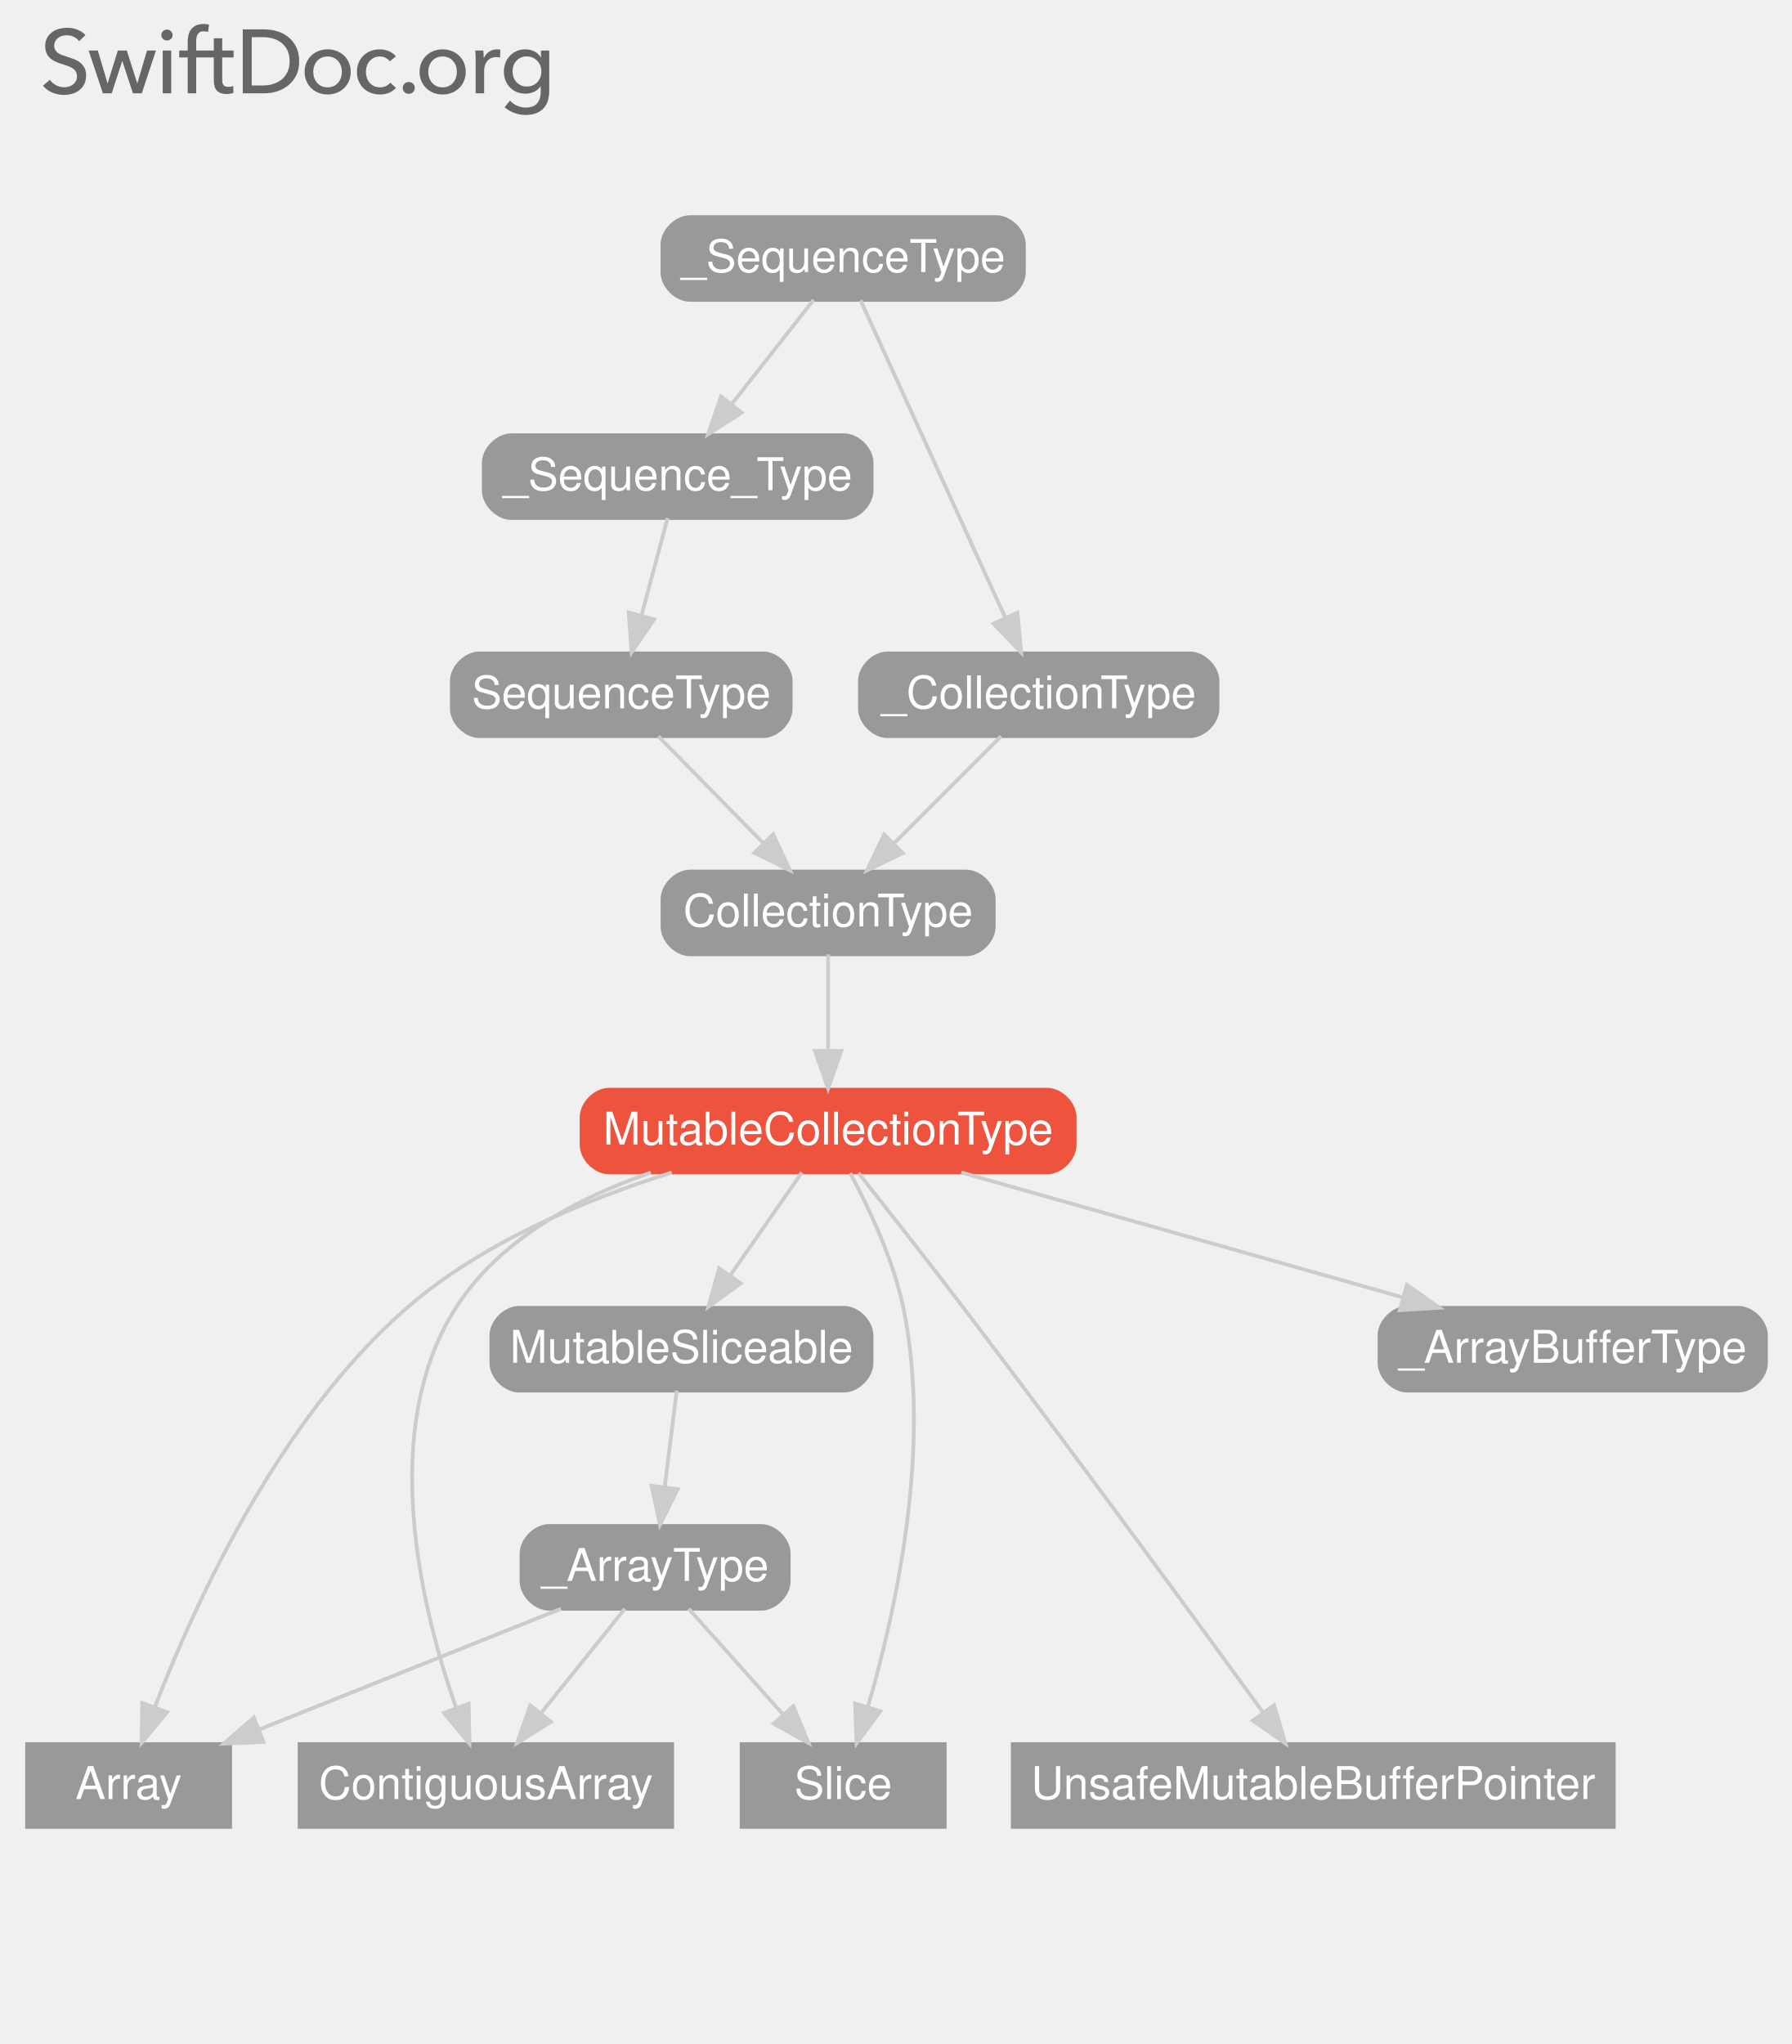
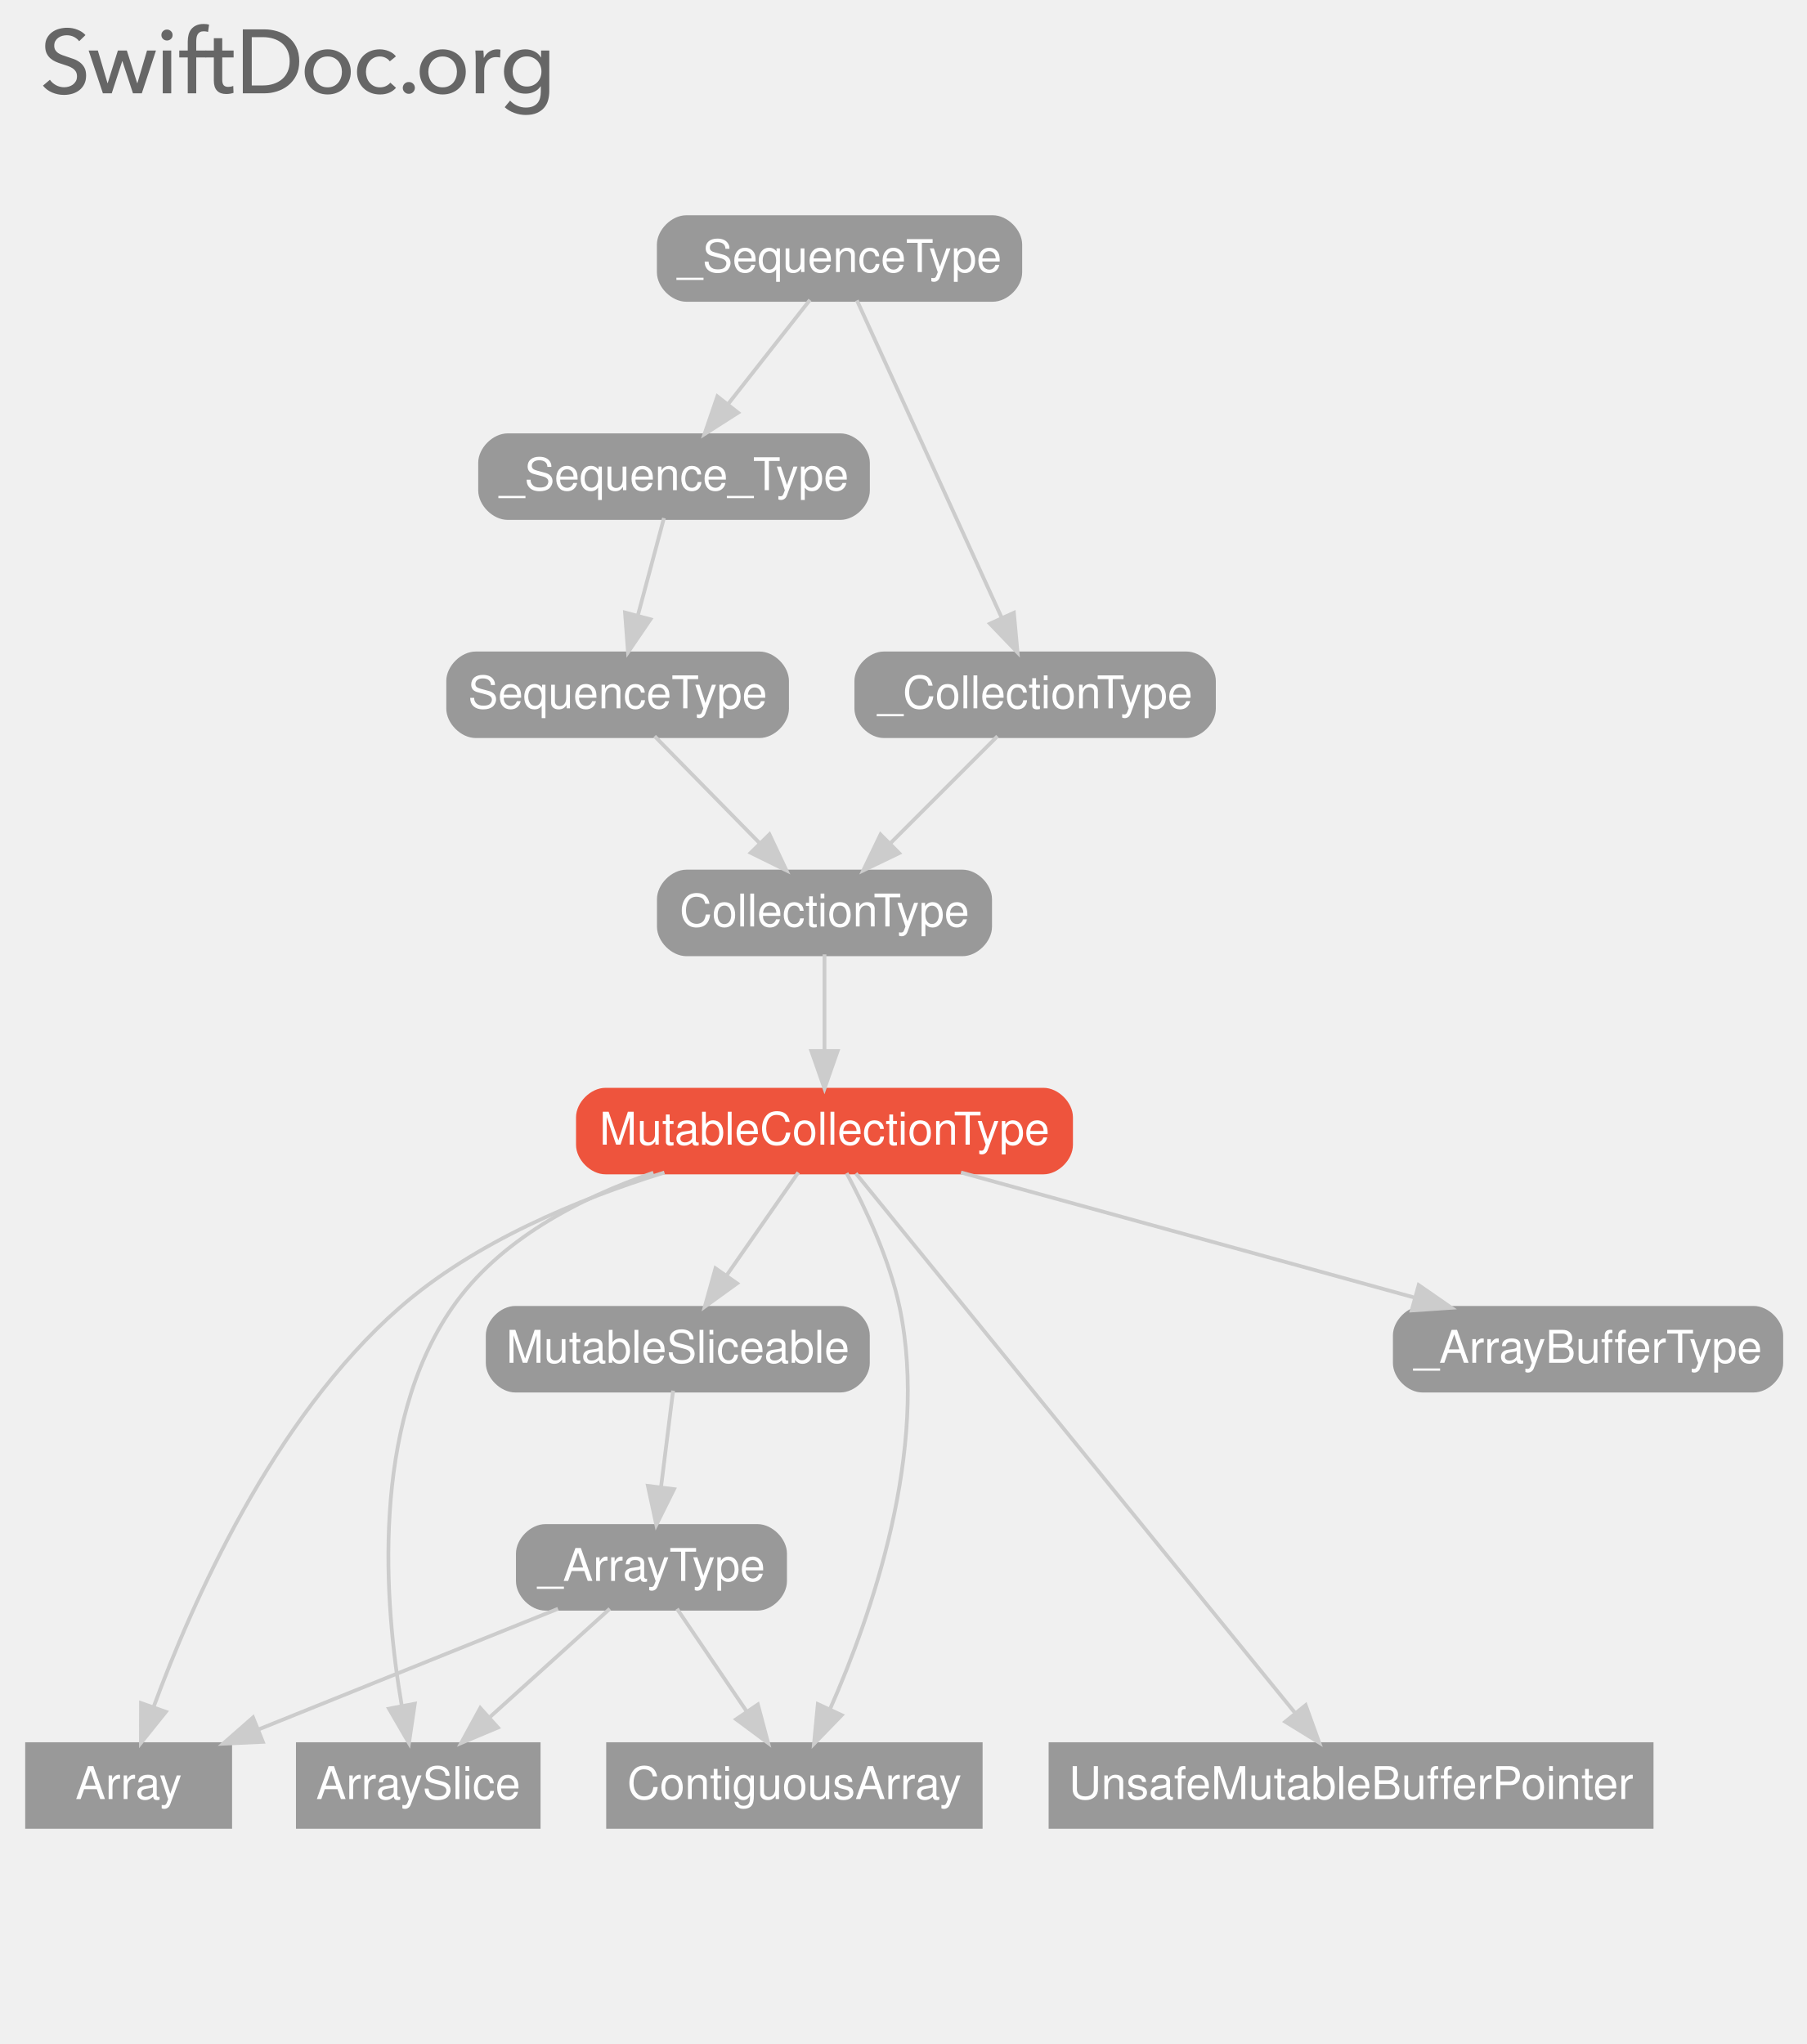
- <svg xmlns="http://www.w3.org/2000/svg" xmlns:xlink="http://www.w3.org/1999/xlink" width="476pt" height="543pt" viewBox="0.00 0.00 476.40 543.20">
+ <svg xmlns="http://www.w3.org/2000/svg" xmlns:xlink="http://www.w3.org/1999/xlink" width="480pt" height="543pt" viewBox="0.00 0.00 480.40 543.20">
  <g id="graph0" class="graph" transform="scale(1 1) rotate(0) translate(7.2 485.6)">
    <g transform="translate(0 -485.6)">
      <g>
        <path fill="#666666" d="M13.846,10.832c-0.336-0.464-0.792-0.844-1.368-1.14s-1.224-0.444-1.944-0.444         c-0.384,0-0.772,0.052-1.164,0.156C8.977,9.509,8.622,9.677,8.301,9.908c-0.32,0.232-0.58,0.52-0.78,0.864         c-0.2,0.344-0.3,0.756-0.3,1.236c0,0.464,0.092,0.852,0.276,1.164c0.184,0.312,0.432,0.576,0.744,0.792s0.68,0.4,1.104,0.552         c0.423,0.152,0.876,0.309,1.356,0.468c0.576,0.177,1.16,0.376,1.752,0.601c0.592,0.224,1.128,0.52,1.608,0.888         s0.872,0.828,1.176,1.38s0.456,1.252,0.456,2.101c0,0.88-0.164,1.644-0.492,2.292c-0.328,0.647-0.765,1.184-1.308,1.607         c-0.544,0.424-1.172,0.74-1.884,0.948s-1.444,0.312-2.196,0.312c-1.072,0-2.108-0.208-3.108-0.624         c-1-0.415-1.828-1.031-2.484-1.848l1.848-1.56c0.4,0.592,0.936,1.071,1.608,1.439c0.672,0.368,1.399,0.552,2.184,0.552         c0.4,0,0.8-0.056,1.2-0.168c0.4-0.111,0.764-0.288,1.092-0.527c0.328-0.24,0.596-0.54,0.804-0.9         c0.208-0.36,0.312-0.796,0.312-1.308s-0.108-0.94-0.324-1.284c-0.216-0.344-0.508-0.636-0.876-0.876s-0.796-0.444-1.284-0.612         c-0.488-0.168-1.004-0.34-1.548-0.516c-0.544-0.16-1.08-0.356-1.608-0.588c-0.528-0.232-1-0.528-1.416-0.889         c-0.416-0.359-0.752-0.804-1.008-1.332c-0.256-0.527-0.384-1.184-0.384-1.968c0-0.848,0.172-1.576,0.516-2.184         c0.344-0.608,0.792-1.112,1.344-1.512c0.552-0.4,1.176-0.692,1.872-0.876c0.696-0.184,1.396-0.276,2.1-0.276         c0.992,0,1.92,0.176,2.784,0.528c0.864,0.352,1.56,0.824,2.088,1.416L13.846,10.832z" />
        <path fill="#666666" d="M18.813,13.304l2.568,8.688h0.048l2.712-8.688h2.376l2.76,8.688h0.048l2.568-8.688h2.376L30.501,24.68         h-2.352l-2.808-8.544h-0.048l-2.784,8.544h-2.352l-3.792-11.376H18.813z" />
        <path fill="#666666" d="M38.685,9.2c0,0.416-0.147,0.76-0.44,1.032c-0.294,0.272-0.647,0.408-1.06,0.408s-0.762-0.14-1.047-0.42         c-0.286-0.28-0.429-0.62-0.429-1.02c0-0.416,0.143-0.764,0.429-1.044c0.286-0.28,0.635-0.42,1.047-0.42s0.766,0.14,1.06,0.42         C38.538,8.437,38.685,8.784,38.685,9.2z M38.325,24.68h-2.256V13.304h2.256V24.68z" />
        <path fill="#666666" d="M47.613,15.152h-2.64v9.528h-2.256v-9.528h-2.256v-1.848h2.256v-2.376c0-0.672,0.076-1.292,0.228-1.86         c0.152-0.568,0.4-1.06,0.744-1.476c0.344-0.416,0.784-0.744,1.32-0.984c0.536-0.24,1.188-0.36,1.956-0.36         c0.544,0,1.016,0.056,1.416,0.168l-0.264,1.944c-0.176-0.048-0.352-0.088-0.528-0.12c-0.176-0.032-0.376-0.048-0.6-0.048         c-0.432,0-0.78,0.076-1.044,0.228c-0.264,0.152-0.468,0.356-0.612,0.612s-0.24,0.548-0.288,0.876         c-0.048,0.328-0.072,0.668-0.072,1.02v2.376h2.64V15.152z" />
        <path fill="#666666" d="M54.909,15.152h-3.024v5.91c0,0.687,0.128,1.177,0.384,1.472c0.256,0.295,0.664,0.442,1.224,0.442         c0.208,0,0.432-0.021,0.672-0.065c0.24-0.044,0.456-0.11,0.648-0.198l0.072,1.848c-0.272,0.096-0.572,0.172-0.9,0.229         c-0.328,0.056-0.668,0.084-1.02,0.084c-1.072,0-1.892-0.296-2.46-0.889c-0.568-0.592-0.852-1.479-0.852-2.664v-6.168h-2.184         v-1.848h2.184V10.04h2.232v3.264h3.024V15.152z" />
        <path fill="#666666" d="M57.356,7.688h5.832c1.088,0,2.176,0.16,3.264,0.48c1.088,0.32,2.072,0.824,2.952,1.512         s1.592,1.568,2.136,2.64c0.544,1.072,0.816,2.36,0.816,3.864c0,1.456-0.272,2.716-0.816,3.78s-1.256,1.943-2.136,2.64         s-1.864,1.216-2.952,1.561c-1.088,0.344-2.176,0.516-3.264,0.516h-5.832V7.688z M59.732,22.593h2.976         c1.024,0,1.972-0.145,2.844-0.432c0.872-0.288,1.624-0.704,2.256-1.248c0.632-0.544,1.124-1.216,1.476-2.017         c0.352-0.8,0.528-1.704,0.528-2.712c0-1.056-0.176-1.983-0.528-2.784c-0.353-0.8-0.844-1.468-1.476-2.004         c-0.632-0.536-1.384-0.944-2.256-1.224s-1.82-0.42-2.844-0.42h-2.976V22.593z" />
        <path fill="#666666" d="M86.06,18.969c0,0.88-0.156,1.688-0.468,2.424c-0.312,0.736-0.744,1.372-1.296,1.908         c-0.552,0.536-1.204,0.952-1.956,1.248c-0.752,0.296-1.56,0.443-2.424,0.443c-0.864,0-1.672-0.147-2.424-0.443         c-0.752-0.296-1.4-0.712-1.944-1.248c-0.544-0.536-0.972-1.172-1.284-1.908c-0.312-0.735-0.468-1.544-0.468-2.424         s0.156-1.684,0.468-2.412c0.312-0.728,0.74-1.356,1.284-1.884c0.543-0.528,1.191-0.939,1.944-1.236         c0.752-0.296,1.56-0.444,2.424-0.444c0.864,0,1.672,0.148,2.424,0.444c0.752,0.297,1.404,0.708,1.956,1.236         c0.552,0.527,0.984,1.156,1.296,1.884C85.904,17.285,86.06,18.089,86.06,18.969z M83.708,18.98c0-0.542-0.084-1.061-0.252-1.556         c-0.169-0.494-0.414-0.929-0.734-1.304s-0.718-0.674-1.192-0.897s-1.015-0.335-1.625-0.335c-0.61,0-1.152,0.111-1.625,0.335         c-0.474,0.224-0.871,0.522-1.191,0.897c-0.321,0.375-0.566,0.81-0.734,1.304C76.184,17.92,76.1,18.438,76.1,18.98         c0,0.543,0.084,1.062,0.253,1.556c0.168,0.495,0.413,0.934,0.734,1.316c0.321,0.383,0.718,0.686,1.191,0.909         c0.473,0.224,1.015,0.335,1.625,0.335c0.61,0,1.151-0.111,1.625-0.335s0.871-0.526,1.192-0.909s0.565-0.821,0.734-1.316         C83.624,20.042,83.708,19.523,83.708,18.98z" />
        <path fill="#666666" d="M96.428,16.184c-0.24-0.368-0.6-0.676-1.08-0.924s-0.992-0.372-1.536-0.372         c-0.592,0-1.116,0.112-1.572,0.336c-0.456,0.225-0.844,0.524-1.164,0.9c-0.32,0.376-0.564,0.812-0.732,1.308         s-0.252,1.017-0.252,1.56c0,0.545,0.084,1.064,0.252,1.561s0.412,0.933,0.732,1.308c0.32,0.376,0.712,0.677,1.176,0.9         c0.464,0.225,0.992,0.336,1.584,0.336c0.576,0,1.1-0.111,1.572-0.336c0.472-0.224,0.86-0.528,1.164-0.912l1.512,1.368         c-0.48,0.561-1.08,0.996-1.8,1.308c-0.72,0.312-1.536,0.468-2.448,0.468c-0.88,0-1.692-0.144-2.436-0.432         c-0.744-0.288-1.388-0.691-1.932-1.212c-0.544-0.52-0.972-1.147-1.284-1.884s-0.468-1.561-0.468-2.473         c0-0.896,0.152-1.711,0.456-2.447c0.304-0.736,0.728-1.368,1.272-1.896c0.543-0.527,1.188-0.936,1.932-1.224         c0.744-0.288,1.548-0.433,2.412-0.433c0.8,0,1.596,0.16,2.388,0.48s1.419,0.784,1.884,1.392L96.428,16.184z" />
        <path fill="#666666" d="M103.1,23.24c0,0.417-0.152,0.784-0.456,1.104c-0.304,0.32-0.688,0.479-1.152,0.479         c-0.448,0-0.828-0.155-1.14-0.468c-0.312-0.312-0.468-0.676-0.468-1.092c0-0.432,0.152-0.804,0.456-1.116         c0.304-0.312,0.688-0.468,1.152-0.468c0.464,0,0.848,0.152,1.152,0.456C102.947,22.44,103.1,22.808,103.1,23.24z" />
        <path fill="#666666" d="M116.635,18.969c0,0.88-0.156,1.688-0.468,2.424c-0.312,0.736-0.744,1.372-1.296,1.908         c-0.552,0.536-1.204,0.952-1.956,1.248c-0.752,0.296-1.56,0.443-2.424,0.443c-0.864,0-1.672-0.147-2.424-0.443         c-0.752-0.296-1.4-0.712-1.944-1.248c-0.544-0.536-0.972-1.172-1.284-1.908c-0.312-0.735-0.468-1.544-0.468-2.424         s0.156-1.684,0.468-2.412c0.312-0.728,0.74-1.356,1.284-1.884c0.543-0.528,1.191-0.939,1.944-1.236         c0.752-0.296,1.56-0.444,2.424-0.444c0.864,0,1.672,0.148,2.424,0.444c0.752,0.297,1.404,0.708,1.956,1.236         c0.552,0.527,0.984,1.156,1.296,1.884C116.479,17.285,116.635,18.089,116.635,18.969z M114.283,18.98         c0-0.542-0.084-1.061-0.252-1.556c-0.169-0.494-0.414-0.929-0.734-1.304s-0.718-0.674-1.192-0.897s-1.015-0.335-1.625-0.335         c-0.61,0-1.152,0.111-1.625,0.335c-0.474,0.224-0.871,0.522-1.191,0.897c-0.321,0.375-0.566,0.81-0.734,1.304         c-0.169,0.495-0.253,1.014-0.253,1.556c0,0.543,0.084,1.062,0.253,1.556c0.168,0.495,0.413,0.934,0.734,1.316         c0.321,0.383,0.718,0.686,1.191,0.909c0.473,0.224,1.015,0.335,1.625,0.335c0.61,0,1.151-0.111,1.625-0.335         s0.871-0.526,1.192-0.909s0.565-0.821,0.734-1.316C114.199,20.042,114.283,19.523,114.283,18.98z" />
        <path fill="#666666" d="M119.251,14.577c-0.016-0.48-0.04-0.904-0.072-1.272h2.136c0.032,0.288,0.056,0.62,0.072,0.996         c0.016,0.376,0.024,0.684,0.024,0.924h0.072c0.32-0.672,0.788-1.212,1.404-1.62c0.616-0.408,1.308-0.612,2.076-0.612         c0.352,0,0.648,0.033,0.888,0.097l-0.096,2.088c-0.32-0.08-0.664-0.12-1.032-0.12c-0.544,0-1.016,0.101-1.416,0.3         c-0.4,0.2-0.732,0.468-0.996,0.805c-0.264,0.336-0.46,0.724-0.588,1.163c-0.128,0.44-0.192,0.9-0.192,1.381v5.976h-2.256v-8.928         C119.275,15.449,119.267,15.056,119.251,14.577z" />
        <path fill="#666666" d="M128.419,26.625c0.496,0.56,1.116,1.008,1.86,1.344c0.744,0.336,1.508,0.504,2.292,0.504         c0.752,0,1.384-0.108,1.896-0.324s0.924-0.512,1.236-0.888s0.536-0.82,0.672-1.332c0.136-0.513,0.204-1.064,0.204-1.656v-1.464         h-0.048c-0.416,0.641-0.984,1.128-1.704,1.464c-0.72,0.336-1.488,0.504-2.304,0.504c-0.864,0-1.652-0.151-2.364-0.456         c-0.712-0.304-1.316-0.72-1.812-1.248c-0.496-0.527-0.88-1.147-1.152-1.859s-0.408-1.477-0.408-2.292         c0-0.816,0.136-1.584,0.408-2.305c0.272-0.72,0.656-1.348,1.152-1.884c0.496-0.535,1.096-0.96,1.8-1.271         c0.704-0.312,1.488-0.469,2.352-0.469c0.816,0,1.596,0.177,2.34,0.528c0.744,0.353,1.332,0.888,1.764,1.608h0.048v-1.824h2.184         v10.8c0,0.832-0.104,1.628-0.312,2.388c-0.208,0.76-0.56,1.433-1.056,2.017s-1.144,1.052-1.944,1.404         c-0.8,0.352-1.792,0.527-2.976,0.527c-0.992,0-1.988-0.18-2.988-0.54c-1-0.359-1.86-0.868-2.58-1.523L128.419,26.625z          M129.091,18.873c0,0.527,0.084,1.031,0.253,1.512c0.168,0.479,0.417,0.904,0.746,1.271c0.329,0.369,0.726,0.664,1.192,0.889         c0.465,0.224,0.995,0.336,1.589,0.336c0.577,0,1.107-0.104,1.589-0.312c0.481-0.207,0.891-0.491,1.228-0.852         s0.598-0.784,0.782-1.272c0.185-0.487,0.277-1.012,0.277-1.571c0-0.544-0.093-1.057-0.277-1.536         c-0.185-0.48-0.449-0.904-0.794-1.272c-0.345-0.367-0.755-0.66-1.228-0.876c-0.474-0.216-1-0.324-1.577-0.324         c-0.594,0-1.124,0.108-1.589,0.324c-0.466,0.216-0.863,0.504-1.192,0.864s-0.578,0.784-0.746,1.271         C129.175,17.812,129.091,18.329,129.091,18.873z" />
      </g>
      <g>
        <a xlink:href="/" pointer-events="all" target="_top">
          <polygon fill="none" points="0,0 145,0 145,35 0,35 0,0" />
        </a>
      </g>
    </g>
    <g id="node1" class="node">
      <g id="a_node1">
        <a xlink:href="/type/Array/" target="_top">
          <polygon fill="#999999" stroke="#999999" points="54,-22 0,-22 0,-0 54,-0 54,-22" />
          <text text-anchor="middle" x="27" y="-7.4" font-family="Helvetica,sans-Serif" font-size="12.00" fill="white">Array</text>
        </a>
      </g>
    </g>
    <g id="node2" class="node">
      <g id="a_node2">
-         <a xlink:href="/protocol/CollectionType/" target="_top">
-           <path fill="#999999" stroke="#999999" d="M249.704,-254C249.704,-254 176.296,-254 176.296,-254 172.63,-254 168.963,-250.333 168.963,-246.667 168.963,-246.667 168.963,-239.333 168.963,-239.333 168.963,-235.667 172.63,-232 176.296,-232 176.296,-232 249.704,-232 249.704,-232 253.37,-232 257.037,-235.667 257.037,-239.333 257.037,-239.333 257.037,-246.667 257.037,-246.667 257.037,-250.333 253.37,-254 249.704,-254" />
-           <text text-anchor="middle" x="213" y="-239.4" font-family="Helvetica,sans-Serif" font-size="12.00" fill="white">CollectionType</text>
+         <a xlink:href="/type/ArraySlice/" target="_top">
+           <polygon fill="#999999" stroke="#999999" points="136.011,-22 71.989,-22 71.989,-0 136.011,-0 136.011,-22" />
+           <text text-anchor="middle" x="104" y="-7.4" font-family="Helvetica,sans-Serif" font-size="12.00" fill="white">ArraySlice</text>
        </a>
      </g>
    </g>
-     <g id="node4" class="node">
-       <g id="a_node4">
+     <g id="node3" class="node">
+       <g id="a_node3">
+         <a xlink:href="/protocol/CollectionType/" target="_top">
+           <path fill="#999999" stroke="#999999" d="M248.704,-254C248.704,-254 175.296,-254 175.296,-254 171.63,-254 167.963,-250.333 167.963,-246.667 167.963,-246.667 167.963,-239.333 167.963,-239.333 167.963,-235.667 171.63,-232 175.296,-232 175.296,-232 248.704,-232 248.704,-232 252.37,-232 256.037,-235.667 256.037,-239.333 256.037,-239.333 256.037,-246.667 256.037,-246.667 256.037,-250.333 252.37,-254 248.704,-254" />
+           <text text-anchor="middle" x="212" y="-239.4" font-family="Helvetica,sans-Serif" font-size="12.00" fill="white">CollectionType</text>
+         </a>
+       </g>
+     </g>
+     <g id="node5" class="node">
+       <g id="a_node5">
        <a xlink:href="/protocol/MutableCollectionType/" target="_top">
-           <path fill="#ee543d" stroke="#ee543d" d="M271.221,-196C271.221,-196 154.779,-196 154.779,-196 151.112,-196 147.446,-192.333 147.446,-188.667 147.446,-188.667 147.446,-181.333 147.446,-181.333 147.446,-177.667 151.112,-174 154.779,-174 154.779,-174 271.221,-174 271.221,-174 274.888,-174 278.554,-177.667 278.554,-181.333 278.554,-181.333 278.554,-188.667 278.554,-188.667 278.554,-192.333 274.888,-196 271.221,-196" />
-           <text text-anchor="middle" x="213" y="-181.4" font-family="Helvetica,sans-Serif" font-size="12.00" fill="white">MutableCollectionType</text>
+           <path fill="#ee543d" stroke="#ee543d" d="M270.221,-196C270.221,-196 153.779,-196 153.779,-196 150.112,-196 146.446,-192.333 146.446,-188.667 146.446,-188.667 146.446,-181.333 146.446,-181.333 146.446,-177.667 150.112,-174 153.779,-174 153.779,-174 270.221,-174 270.221,-174 273.888,-174 277.554,-177.667 277.554,-181.333 277.554,-181.333 277.554,-188.667 277.554,-188.667 277.554,-192.333 273.888,-196 270.221,-196" />
+           <text text-anchor="middle" x="212" y="-181.4" font-family="Helvetica,sans-Serif" font-size="12.00" fill="white">MutableCollectionType</text>
        </a>
      </g>
    </g>
    <g id="edge11" class="edge">
-       <path fill="none" stroke="#cccccc" d="M213,-231.988C213,-224.91 213,-215.171 213,-206.478" />
-       <polygon fill="#cccccc" stroke="#cccccc" points="216.5,-206.304 213,-196.304 209.5,-206.304 216.5,-206.304" />
+       <path fill="none" stroke="#cccccc" d="M212,-231.988C212,-224.91 212,-215.171 212,-206.478" />
+       <polygon fill="#cccccc" stroke="#cccccc" points="215.5,-206.304 212,-196.304 208.5,-206.304 215.5,-206.304" />
    </g>
-     <g id="node3" class="node">
-       <g id="a_node3">
+     <g id="node4" class="node">
+       <g id="a_node4">
        <a xlink:href="/type/ContiguousArray/" target="_top">
-           <polygon fill="#999999" stroke="#999999" points="171.534,-22 72.466,-22 72.466,-0 171.534,-0 171.534,-22" />
-           <text text-anchor="middle" x="122" y="-7.4" font-family="Helvetica,sans-Serif" font-size="12.00" fill="white">ContiguousArray</text>
+           <polygon fill="#999999" stroke="#999999" points="253.534,-22 154.466,-22 154.466,-0 253.534,-0 253.534,-22" />
+           <text text-anchor="middle" x="204" y="-7.4" font-family="Helvetica,sans-Serif" font-size="12.00" fill="white">ContiguousArray</text>
        </a>
      </g>
    </g>
    <g id="edge1" class="edge">
-       <path fill="none" stroke="#cccccc" d="M171.433,-173.975C148.666,-166.865 121.083,-155.428 101,-138 67.001,-108.496 44.581,-59.356 34.023,-31.977" />
-       <polygon fill="#cccccc" stroke="#cccccc" points="37.202,-30.482 30.447,-22.321 30.638,-32.914 37.202,-30.482" />
+       <path fill="none" stroke="#cccccc" d="M169.437,-173.977C146.548,-166.908 119,-155.511 99,-138 65.364,-108.551 43.764,-59.39 33.676,-31.992" />
+       <polygon fill="#cccccc" stroke="#cccccc" points="36.895,-30.595 30.266,-22.329 30.294,-32.924 36.895,-30.595" />
    </g>
    <g id="edge2" class="edge">
-       <path fill="none" stroke="#cccccc" d="M165.88,-173.965C146.341,-167.231 125.57,-156.134 114,-138 93.276,-105.519 104.784,-58.237 114.031,-31.794" />
-       <polygon fill="#cccccc" stroke="#cccccc" points="117.415,-32.737 117.634,-22.145 110.857,-30.289 117.415,-32.737" />
-     </g>
-     <g id="node5" class="node">
-       <g id="a_node5">
-         <a xlink:href="/protocol/MutableSliceable/" target="_top">
-           <path fill="#999999" stroke="#999999" d="M217.208,-138C217.208,-138 130.792,-138 130.792,-138 127.126,-138 123.459,-134.333 123.459,-130.667 123.459,-130.667 123.459,-123.333 123.459,-123.333 123.459,-119.667 127.126,-116 130.792,-116 130.792,-116 217.208,-116 217.208,-116 220.874,-116 224.541,-119.667 224.541,-123.333 224.541,-123.333 224.541,-130.667 224.541,-130.667 224.541,-134.333 220.874,-138 217.208,-138" />
-           <text text-anchor="middle" x="174" y="-123.4" font-family="Helvetica,sans-Serif" font-size="12.00" fill="white">MutableSliceable</text>
-         </a>
-       </g>
+       <path fill="none" stroke="#cccccc" d="M166.499,-173.927C146.79,-167.146 125.424,-156.022 113,-138 91.217,-106.402 95.01,-59.125 99.591,-32.37" />
+       <polygon fill="#cccccc" stroke="#cccccc" points="103.082,-32.746 101.53,-22.266 96.208,-31.427 103.082,-32.746" />
    </g>
    <g id="edge3" class="edge">
-       <path fill="none" stroke="#cccccc" d="M206.028,-173.988C200.769,-166.438 193.403,-155.861 187.061,-146.754" />
-       <polygon fill="#cccccc" stroke="#cccccc" points="189.763,-144.51 181.176,-138.304 184.019,-148.51 189.763,-144.51" />
+       <path fill="none" stroke="#cccccc" d="M217.886,-173.809C222.759,-164.746 229.305,-150.959 232,-138 239.866,-100.182 224.444,-56.166 213.529,-31.445" />
+       <polygon fill="#cccccc" stroke="#cccccc" points="216.584,-29.712 209.209,-22.106 210.231,-32.651 216.584,-29.712" />
    </g>
-     <g id="node7" class="node">
-       <g id="a_node7">
-         <a xlink:href="/type/Slice/" target="_top">
-           <polygon fill="#999999" stroke="#999999" points="244,-22 190,-22 190,-0 244,-0 244,-22" />
-           <text text-anchor="middle" x="217" y="-7.4" font-family="Helvetica,sans-Serif" font-size="12.00" fill="white">Slice</text>
+     <g id="node6" class="node">
+       <g id="a_node6">
+         <a xlink:href="/protocol/MutableSliceable/" target="_top">
+           <path fill="#999999" stroke="#999999" d="M216.208,-138C216.208,-138 129.792,-138 129.792,-138 126.126,-138 122.459,-134.333 122.459,-130.667 122.459,-130.667 122.459,-123.333 122.459,-123.333 122.459,-119.667 126.126,-116 129.792,-116 129.792,-116 216.208,-116 216.208,-116 219.874,-116 223.541,-119.667 223.541,-123.333 223.541,-123.333 223.541,-130.667 223.541,-130.667 223.541,-134.333 219.874,-138 216.208,-138" />
+           <text text-anchor="middle" x="173" y="-123.4" font-family="Helvetica,sans-Serif" font-size="12.00" fill="white">MutableSliceable</text>
        </a>
      </g>
    </g>
    <g id="edge4" class="edge">
-       <path fill="none" stroke="#cccccc" d="M218.886,-173.809C223.759,-164.746 230.305,-150.959 233,-138 240.705,-100.953 230.891,-56.956 223.582,-31.973" />
-       <polygon fill="#cccccc" stroke="#cccccc" points="226.864,-30.737 220.567,-22.216 220.176,-32.803 226.864,-30.737" />
+       <path fill="none" stroke="#cccccc" d="M205.028,-173.988C199.769,-166.438 192.403,-155.861 186.061,-146.754" />
+       <polygon fill="#cccccc" stroke="#cccccc" points="188.763,-144.51 180.176,-138.304 183.019,-148.51 188.763,-144.51" />
    </g>
    <g id="node8" class="node">
      <g id="a_node8">
        <a xlink:href="/type/UnsafeMutableBufferPointer/" target="_top">
-           <polygon fill="#999999" stroke="#999999" points="421.905,-22 262.095,-22 262.095,-0 421.905,-0 421.905,-22" />
-           <text text-anchor="middle" x="342" y="-7.4" font-family="Helvetica,sans-Serif" font-size="12.00" fill="white">UnsafeMutableBufferPointer</text>
+           <polygon fill="#999999" stroke="#999999" points="431.905,-22 272.095,-22 272.095,-0 431.905,-0 431.905,-22" />
+           <text text-anchor="middle" x="352" y="-7.4" font-family="Helvetica,sans-Serif" font-size="12.00" fill="white">UnsafeMutableBufferPointer</text>
        </a>
      </g>
    </g>
    <g id="edge5" class="edge">
-       <path fill="none" stroke="#cccccc" d="M221.09,-173.833C228.441,-164.554 239.549,-150.433 249,-138 277.867,-100.023 310.849,-54.917 328.747,-30.293" />
-       <polygon fill="#cccccc" stroke="#cccccc" points="331.58,-32.347 334.622,-22.198 325.915,-28.235 331.58,-32.347" />
+       <path fill="none" stroke="#cccccc" d="M220.338,-173.756C243.336,-145.501 307.896,-66.185 337.2,-30.183" />
+       <polygon fill="#cccccc" stroke="#cccccc" points="339.93,-32.373 343.528,-22.408 334.501,-27.954 339.93,-32.373" />
    </g>
    <g id="node9" class="node">
      <g id="a_node9">
        <a xlink:href="/protocol/_ArrayBufferType/" target="_top">
-           <path fill="#999999" stroke="#999999" d="M455.044,-138C455.044,-138 366.956,-138 366.956,-138 363.29,-138 359.623,-134.333 359.623,-130.667 359.623,-130.667 359.623,-123.333 359.623,-123.333 359.623,-119.667 363.29,-116 366.956,-116 366.956,-116 455.044,-116 455.044,-116 458.71,-116 462.377,-119.667 462.377,-123.333 462.377,-123.333 462.377,-130.667 462.377,-130.667 462.377,-134.333 458.71,-138 455.044,-138" />
-           <text text-anchor="middle" x="411" y="-123.4" font-family="Helvetica,sans-Serif" font-size="12.00" fill="white">_ArrayBufferType</text>
+           <path fill="#999999" stroke="#999999" d="M459.044,-138C459.044,-138 370.956,-138 370.956,-138 367.29,-138 363.623,-134.333 363.623,-130.667 363.623,-130.667 363.623,-123.333 363.623,-123.333 363.623,-119.667 367.29,-116 370.956,-116 370.956,-116 459.044,-116 459.044,-116 462.71,-116 466.377,-119.667 466.377,-123.333 466.377,-123.333 466.377,-130.667 466.377,-130.667 466.377,-134.333 462.71,-138 459.044,-138" />
+           <text text-anchor="middle" x="415" y="-123.4" font-family="Helvetica,sans-Serif" font-size="12.00" fill="white">_ArrayBufferType</text>
        </a>
      </g>
    </g>
    <g id="edge6" class="edge">
-       <path fill="none" stroke="#cccccc" d="M248.398,-173.988C281.239,-164.7 330.273,-150.832 365.905,-140.754" />
-       <polygon fill="#cccccc" stroke="#cccccc" points="366.905,-144.109 375.575,-138.019 365,-137.373 366.905,-144.109" />
+       <path fill="none" stroke="#cccccc" d="M248.292,-173.988C281.963,-164.7 332.235,-150.832 368.766,-140.754" />
+       <polygon fill="#cccccc" stroke="#cccccc" points="369.971,-144.053 378.68,-138.019 368.11,-137.305 369.971,-144.053" />
    </g>
    <g id="node10" class="node">
      <g id="a_node10">
        <a xlink:href="/protocol/_ArrayType/" target="_top">
-           <path fill="#999999" stroke="#999999" d="M195.19,-80C195.19,-80 138.81,-80 138.81,-80 135.144,-80 131.477,-76.333 131.477,-72.667 131.477,-72.667 131.477,-65.333 131.477,-65.333 131.477,-61.667 135.144,-58 138.81,-58 138.81,-58 195.19,-58 195.19,-58 198.856,-58 202.523,-61.667 202.523,-65.333 202.523,-65.333 202.523,-72.667 202.523,-72.667 202.523,-76.333 198.856,-80 195.19,-80" />
-           <text text-anchor="middle" x="167" y="-65.4" font-family="Helvetica,sans-Serif" font-size="12.00" fill="white">_ArrayType</text>
+           <path fill="#999999" stroke="#999999" d="M194.19,-80C194.19,-80 137.81,-80 137.81,-80 134.144,-80 130.477,-76.333 130.477,-72.667 130.477,-72.667 130.477,-65.333 130.477,-65.333 130.477,-61.667 134.144,-58 137.81,-58 137.81,-58 194.19,-58 194.19,-58 197.856,-58 201.523,-61.667 201.523,-65.333 201.523,-65.333 201.523,-72.667 201.523,-72.667 201.523,-76.333 197.856,-80 194.19,-80" />
+           <text text-anchor="middle" x="166" y="-65.4" font-family="Helvetica,sans-Serif" font-size="12.00" fill="white">_ArrayType</text>
        </a>
      </g>
    </g>
    <g id="edge7" class="edge">
-       <path fill="none" stroke="#cccccc" d="M172.749,-115.988C171.864,-108.91 170.646,-99.171 169.56,-90.478" />
-       <polygon fill="#cccccc" stroke="#cccccc" points="173.001,-89.793 168.288,-80.304 166.055,-90.661 173.001,-89.793" />
+       <path fill="none" stroke="#cccccc" d="M171.749,-115.988C170.864,-108.91 169.646,-99.171 168.56,-90.478" />
+       <polygon fill="#cccccc" stroke="#cccccc" points="172.001,-89.793 167.288,-80.304 165.055,-90.661 172.001,-89.793" />
    </g>
-     <g id="node6" class="node">
-       <g id="a_node6">
+     <g id="node7" class="node">
+       <g id="a_node7">
        <a xlink:href="/protocol/SequenceType/" target="_top">
-           <path fill="#999999" stroke="#999999" d="M195.718,-312C195.718,-312 120.282,-312 120.282,-312 116.615,-312 112.949,-308.333 112.949,-304.667 112.949,-304.667 112.949,-297.333 112.949,-297.333 112.949,-293.667 116.615,-290 120.282,-290 120.282,-290 195.718,-290 195.718,-290 199.385,-290 203.051,-293.667 203.051,-297.333 203.051,-297.333 203.051,-304.667 203.051,-304.667 203.051,-308.333 199.385,-312 195.718,-312" />
-           <text text-anchor="middle" x="158" y="-297.4" font-family="Helvetica,sans-Serif" font-size="12.00" fill="white">SequenceType</text>
+           <path fill="#999999" stroke="#999999" d="M194.718,-312C194.718,-312 119.282,-312 119.282,-312 115.615,-312 111.949,-308.333 111.949,-304.667 111.949,-304.667 111.949,-297.333 111.949,-297.333 111.949,-293.667 115.615,-290 119.282,-290 119.282,-290 194.718,-290 194.718,-290 198.385,-290 202.051,-293.667 202.051,-297.333 202.051,-297.333 202.051,-304.667 202.051,-304.667 202.051,-308.333 198.385,-312 194.718,-312" />
+           <text text-anchor="middle" x="157" y="-297.4" font-family="Helvetica,sans-Serif" font-size="12.00" fill="white">SequenceType</text>
        </a>
      </g>
    </g>
    <g id="edge13" class="edge">
-       <path fill="none" stroke="#cccccc" d="M167.833,-289.988C175.557,-282.123 186.507,-270.974 195.691,-261.624" />
-       <polygon fill="#cccccc" stroke="#cccccc" points="198.37,-263.891 202.88,-254.304 193.376,-258.986 198.37,-263.891" />
+       <path fill="none" stroke="#cccccc" d="M166.833,-289.988C174.557,-282.123 185.507,-270.974 194.691,-261.624" />
+       <polygon fill="#cccccc" stroke="#cccccc" points="197.37,-263.891 201.88,-254.304 192.376,-258.986 197.37,-263.891" />
    </g>
    <g id="edge8" class="edge">
-       <path fill="none" stroke="#cccccc" d="M141.971,-57.988C119.613,-49.045 86.642,-35.857 61.734,-25.893" />
-       <polygon fill="#cccccc" stroke="#cccccc" points="62.869,-22.578 52.285,-22.114 60.269,-29.078 62.869,-22.578" />
+       <path fill="none" stroke="#cccccc" d="M141.15,-57.988C118.952,-49.045 86.216,-35.857 61.486,-25.893" />
+       <polygon fill="#cccccc" stroke="#cccccc" points="62.687,-22.604 52.104,-22.114 60.072,-29.097 62.687,-22.604" />
    </g>
    <g id="edge9" class="edge">
-       <path fill="none" stroke="#cccccc" d="M158.955,-57.988C152.761,-50.281 144.033,-39.419 136.615,-30.187" />
-       <polygon fill="#cccccc" stroke="#cccccc" points="139.272,-27.907 130.28,-22.304 133.816,-32.291 139.272,-27.907" />
+       <path fill="none" stroke="#cccccc" d="M154.916,-57.988C146.034,-49.966 133.369,-38.527 122.893,-29.065" />
+       <polygon fill="#cccccc" stroke="#cccccc" points="125.175,-26.409 115.408,-22.304 120.483,-31.604 125.175,-26.409" />
    </g>
    <g id="edge10" class="edge">
-       <path fill="none" stroke="#cccccc" d="M175.939,-57.988C182.891,-50.202 192.717,-39.197 201.013,-29.905" />
-       <polygon fill="#cccccc" stroke="#cccccc" points="203.751,-32.094 207.8,-22.304 198.529,-27.432 203.751,-32.094" />
+       <path fill="none" stroke="#cccccc" d="M172.794,-57.988C177.917,-50.438 185.094,-39.861 191.274,-30.754" />
+       <polygon fill="#cccccc" stroke="#cccccc" points="194.289,-32.544 197.008,-22.304 188.497,-28.613 194.289,-32.544" />
    </g>
    <g id="node11" class="node">
      <g id="a_node11">
        <a xlink:href="/protocol/_CollectionType/" target="_top">
-           <path fill="#999999" stroke="#999999" d="M309.208,-312C309.208,-312 228.792,-312 228.792,-312 225.126,-312 221.459,-308.333 221.459,-304.667 221.459,-304.667 221.459,-297.333 221.459,-297.333 221.459,-293.667 225.126,-290 228.792,-290 228.792,-290 309.208,-290 309.208,-290 312.874,-290 316.541,-293.667 316.541,-297.333 316.541,-297.333 316.541,-304.667 316.541,-304.667 316.541,-308.333 312.874,-312 309.208,-312" />
-           <text text-anchor="middle" x="269" y="-297.4" font-family="Helvetica,sans-Serif" font-size="12.00" fill="white">_CollectionType</text>
+           <path fill="#999999" stroke="#999999" d="M308.208,-312C308.208,-312 227.792,-312 227.792,-312 224.126,-312 220.459,-308.333 220.459,-304.667 220.459,-304.667 220.459,-297.333 220.459,-297.333 220.459,-293.667 224.126,-290 227.792,-290 227.792,-290 308.208,-290 308.208,-290 311.874,-290 315.541,-293.667 315.541,-297.333 315.541,-297.333 315.541,-304.667 315.541,-304.667 315.541,-308.333 311.874,-312 308.208,-312" />
+           <text text-anchor="middle" x="268" y="-297.4" font-family="Helvetica,sans-Serif" font-size="12.00" fill="white">_CollectionType</text>
        </a>
      </g>
    </g>
    <g id="edge12" class="edge">
-       <path fill="none" stroke="#cccccc" d="M258.988,-289.988C251.123,-282.123 239.974,-270.974 230.624,-261.624" />
-       <polygon fill="#cccccc" stroke="#cccccc" points="232.85,-258.9 223.304,-254.304 227.9,-263.85 232.85,-258.9" />
+       <path fill="none" stroke="#cccccc" d="M257.988,-289.988C250.123,-282.123 238.974,-270.974 229.624,-261.624" />
+       <polygon fill="#cccccc" stroke="#cccccc" points="231.85,-258.9 222.304,-254.304 226.9,-263.85 231.85,-258.9" />
    </g>
    <g id="node12" class="node">
      <g id="a_node12">
        <a xlink:href="/protocol/_SequenceType/" target="_top">
-           <path fill="#999999" stroke="#999999" d="M257.724,-428C257.724,-428 176.276,-428 176.276,-428 172.609,-428 168.943,-424.333 168.943,-420.667 168.943,-420.667 168.943,-413.333 168.943,-413.333 168.943,-409.667 172.609,-406 176.276,-406 176.276,-406 257.724,-406 257.724,-406 261.391,-406 265.057,-409.667 265.057,-413.333 265.057,-413.333 265.057,-420.667 265.057,-420.667 265.057,-424.333 261.391,-428 257.724,-428" />
-           <text text-anchor="middle" x="217" y="-413.4" font-family="Helvetica,sans-Serif" font-size="12.00" fill="white">_SequenceType</text>
+           <path fill="#999999" stroke="#999999" d="M256.724,-428C256.724,-428 175.276,-428 175.276,-428 171.609,-428 167.943,-424.333 167.943,-420.667 167.943,-420.667 167.943,-413.333 167.943,-413.333 167.943,-409.667 171.609,-406 175.276,-406 175.276,-406 256.724,-406 256.724,-406 260.391,-406 264.057,-409.667 264.057,-413.333 264.057,-413.333 264.057,-420.667 264.057,-420.667 264.057,-424.333 260.391,-428 256.724,-428" />
+           <text text-anchor="middle" x="216" y="-413.4" font-family="Helvetica,sans-Serif" font-size="12.00" fill="white">_SequenceType</text>
        </a>
      </g>
    </g>
    <g id="edge14" class="edge">
-       <path fill="none" stroke="#cccccc" d="M221.615,-405.883C230.227,-387.002 248.885,-346.098 260.047,-321.627" />
-       <polygon fill="#cccccc" stroke="#cccccc" points="263.355,-322.809 264.321,-312.258 256.986,-319.904 263.355,-322.809" />
+       <path fill="none" stroke="#cccccc" d="M220.615,-405.883C229.227,-387.002 247.885,-346.098 259.047,-321.627" />
+       <polygon fill="#cccccc" stroke="#cccccc" points="262.355,-322.809 263.321,-312.258 255.986,-319.904 262.355,-322.809" />
    </g>
    <g id="node13" class="node">
      <g id="a_node13">
        <a xlink:href="/protocol/_Sequence_Type/" target="_top">
-           <path fill="#999999" stroke="#999999" d="M217.228,-370C217.228,-370 128.772,-370 128.772,-370 125.105,-370 121.439,-366.333 121.439,-362.667 121.439,-362.667 121.439,-355.333 121.439,-355.333 121.439,-351.667 125.105,-348 128.772,-348 128.772,-348 217.228,-348 217.228,-348 220.895,-348 224.561,-351.667 224.561,-355.333 224.561,-355.333 224.561,-362.667 224.561,-362.667 224.561,-366.333 220.895,-370 217.228,-370" />
-           <text text-anchor="middle" x="173" y="-355.4" font-family="Helvetica,sans-Serif" font-size="12.00" fill="white">_Sequence_Type</text>
+           <path fill="#999999" stroke="#999999" d="M216.228,-370C216.228,-370 127.772,-370 127.772,-370 124.105,-370 120.439,-366.333 120.439,-362.667 120.439,-362.667 120.439,-355.333 120.439,-355.333 120.439,-351.667 124.105,-348 127.772,-348 127.772,-348 216.228,-348 216.228,-348 219.895,-348 223.561,-351.667 223.561,-355.333 223.561,-355.333 223.561,-362.667 223.561,-362.667 223.561,-366.333 219.895,-370 216.228,-370" />
+           <text text-anchor="middle" x="172" y="-355.4" font-family="Helvetica,sans-Serif" font-size="12.00" fill="white">_Sequence_Type</text>
        </a>
      </g>
    </g>
    <g id="edge16" class="edge">
-       <path fill="none" stroke="#cccccc" d="M209.134,-405.988C203.078,-398.281 194.544,-387.419 187.29,-378.187" />
-       <polygon fill="#cccccc" stroke="#cccccc" points="190.026,-376.005 181.096,-370.304 184.522,-380.329 190.026,-376.005" />
+       <path fill="none" stroke="#cccccc" d="M208.134,-405.988C202.078,-398.281 193.544,-387.419 186.29,-378.187" />
+       <polygon fill="#cccccc" stroke="#cccccc" points="189.026,-376.005 180.096,-370.304 183.522,-380.329 189.026,-376.005" />
    </g>
    <g id="edge15" class="edge">
-       <path fill="none" stroke="#cccccc" d="M170.318,-347.988C168.401,-340.831 165.756,-330.955 163.408,-322.189" />
-       <polygon fill="#cccccc" stroke="#cccccc" points="166.728,-321.058 160.76,-312.304 159.967,-322.869 166.728,-321.058" />
+       <path fill="none" stroke="#cccccc" d="M169.318,-347.988C167.401,-340.831 164.756,-330.955 162.408,-322.189" />
+       <polygon fill="#cccccc" stroke="#cccccc" points="165.728,-321.058 159.76,-312.304 158.967,-322.869 165.728,-321.058" />
    </g>
  </g>
</svg>
